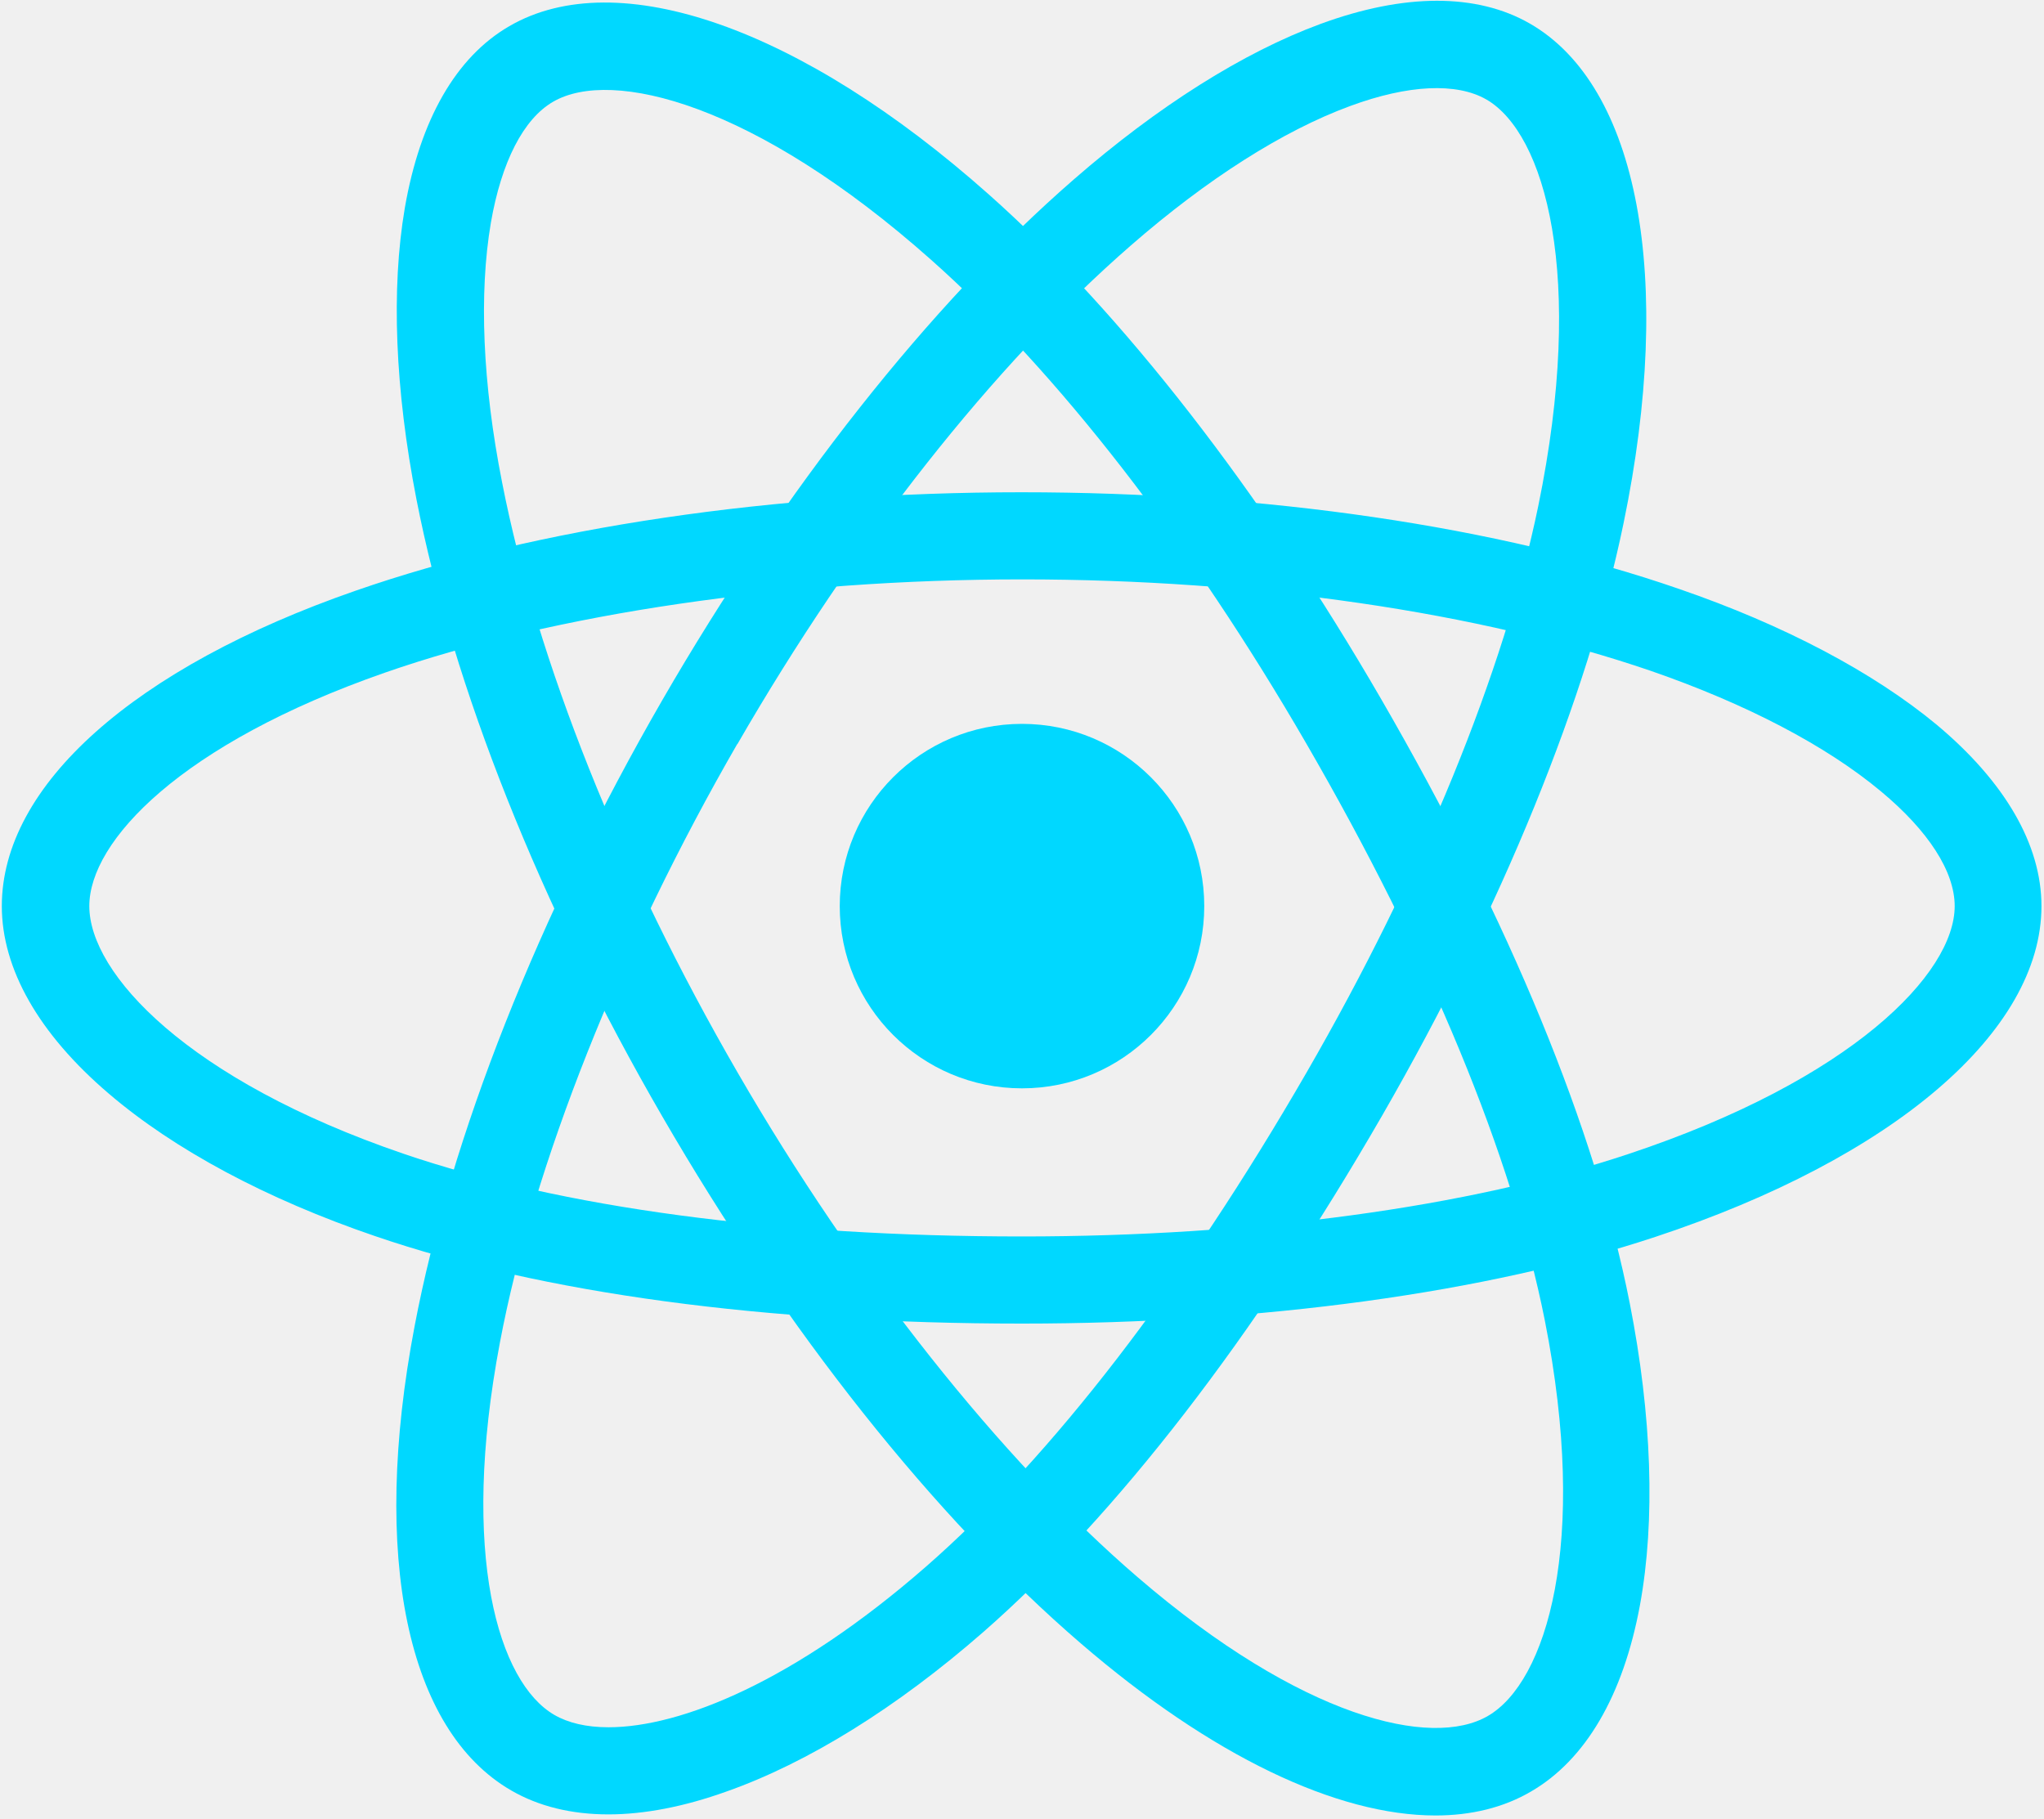
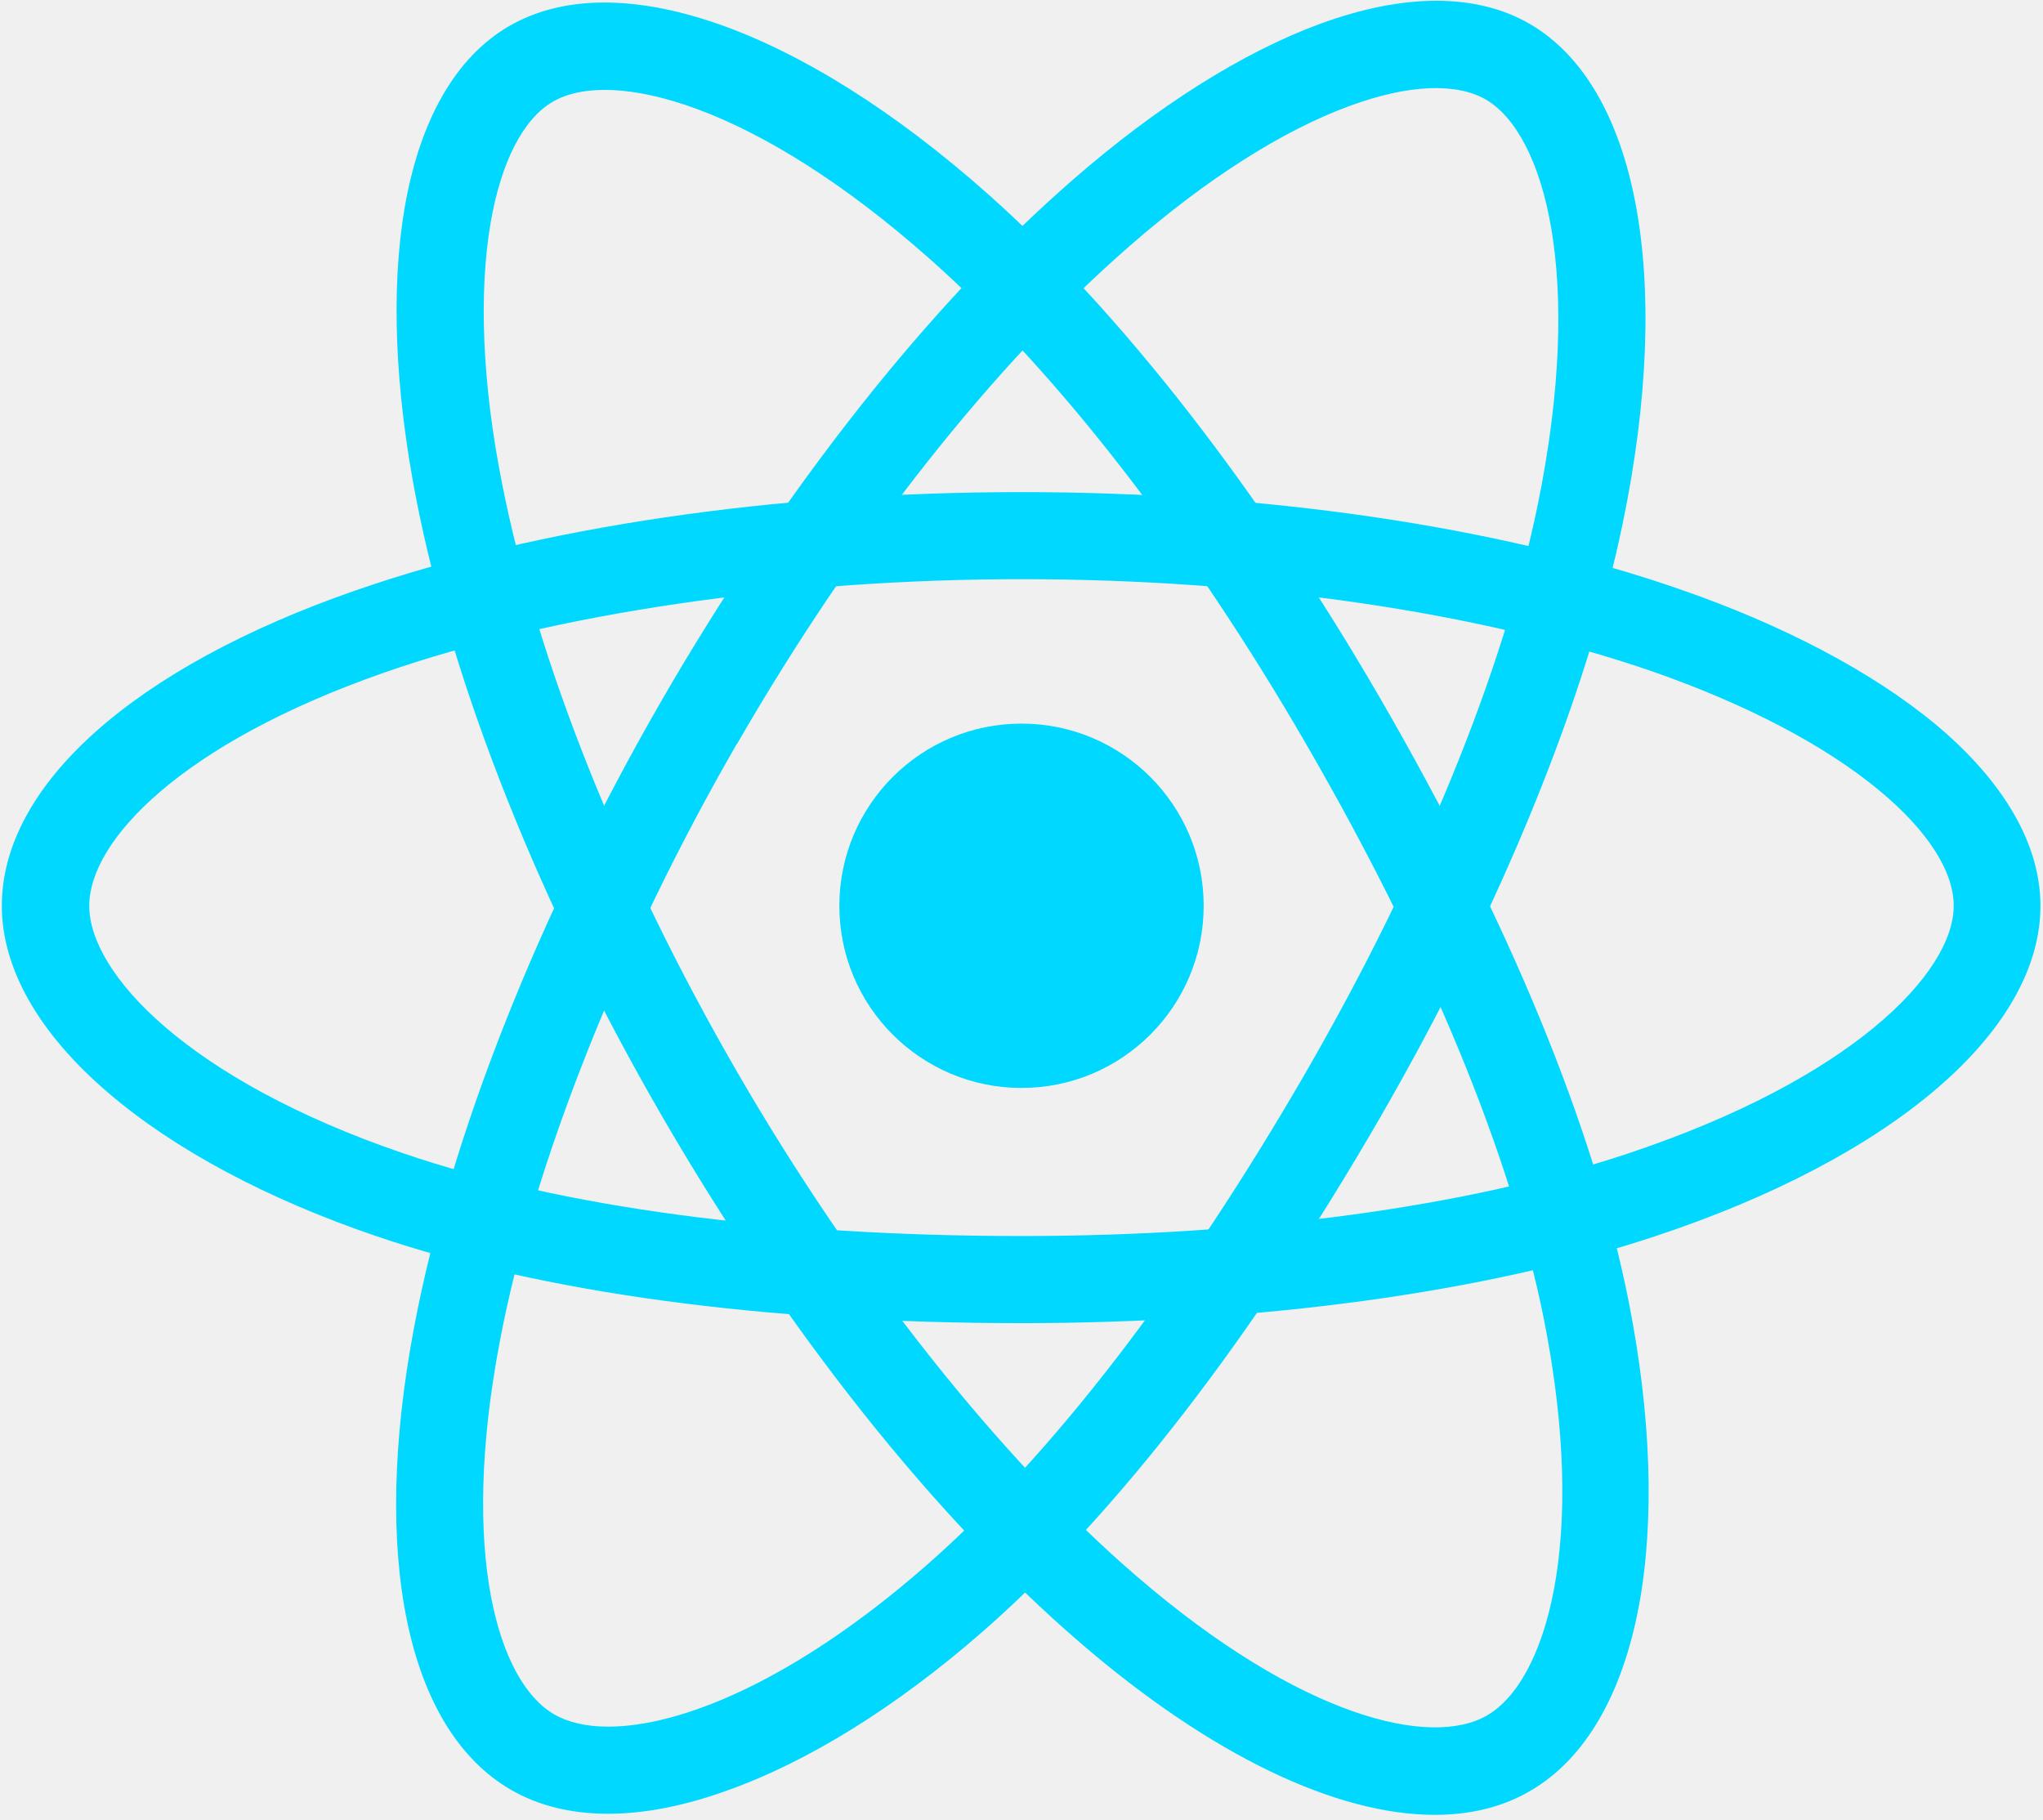
- <svg xmlns="http://www.w3.org/2000/svg" width="563" height="501" viewBox="0 0 563 501" fill="none">
-   <path d="M281.5 299.8C309.225 299.8 331.7 277.325 331.7 249.6C331.7 221.875 309.225 199.4 281.5 199.4C253.775 199.4 231.3 221.875 231.3 249.6C231.3 277.325 253.775 299.8 281.5 299.8Z" fill="#00D8FF" />
-   <path d="M281.5 364.6C211 364.6 149.4 356.3 103.3 340.5C73.4 330.3 48 316.7 29.9 301.2C10.7 284.8 0.5 266.9 0.5 249.6C0.5 216.4 36.9 183.9 98 162.7C148 145.3 213.2 135.6 281.4 135.6C348.4 135.6 412.7 145 462.4 162.2C491.5 172.2 516 185.2 533.4 199.6C552.3 215.4 562.3 232.7 562.3 249.6C562.3 284.1 521.6 319 456 340.7C409.6 356.1 347.6 364.6 281.5 364.6ZM281.5 159.6C216.8 159.6 152.8 169 106 185.3C49.8 204.9 24.6 231.7 24.6 249.6C24.6 268.2 51.7 297.5 111.1 317.8C154.7 332.7 213.7 340.6 281.5 340.6C345.1 340.6 404.4 332.6 448.5 317.9C510.2 297.4 538.4 268.1 538.4 249.6C538.4 240.1 531.2 228.9 518.1 218C503 205.4 481 193.9 454.7 184.8C407.4 168.6 345.9 159.6 281.5 159.6Z" fill="#00D8FF" />
-   <path d="M167.6 499.8C157.4 499.8 148.4 497.6 140.8 493.2C112.1 476.6 102.1 428.8 114.2 365.3C124.1 313.2 148.3 252 182.4 192.9C215.9 134.9 256.1 83.9 295.8 49.4C319 29.2 342.5 14.4 363.7 6.6C386.8 -1.9 406.8 -1.9 421.4 6.5C451.3 23.7 461.2 76.5 447.2 144.1C437.3 192.1 413.7 250 380.7 307.3C345.5 368.3 307.5 417.5 270.8 449.6C247 470.4 222.5 485.6 200.1 493.5C188.4 497.7 177.4 499.8 167.6 499.8ZM192.7 198.9L203.1 204.9C170.8 260.9 146.9 321 137.7 369.8C126.6 428.3 137.3 463.5 152.7 472.4C156.5 474.6 161.5 475.8 167.6 475.8C187.5 475.8 218.8 463.2 255 431.6C289.7 401.3 326 354.1 359.9 295.4C391.7 240.3 414.3 184.9 423.7 139.4C436.8 75.7 425.5 36.7 409.4 27.4C401.2 22.7 387.9 23.3 371.9 29.2C353.4 36 332.5 49.3 311.5 67.6C273.8 100.4 235.3 149.2 203.1 205L192.7 198.9Z" fill="#00D8FF" />
-   <path d="M395.4 500.1C368.2 500.1 333.7 483.7 297.7 452.7C257.5 418.1 216.6 366.6 182.4 307.5C148.8 249.5 124.8 189.2 114.7 137.5C108.8 107.3 107.7 79.6 111.5 57.3C115.7 33 125.6 15.7 140.3 7.2C170.1 -10.1 220.8 7.7 272.4 53.6C309 86.1 347.4 135.5 380.5 192.7C415.8 253.7 439.5 311.2 448.9 359C455 390 456 418.8 451.7 442.2C447.1 467.1 436.7 484.8 421.7 493.5C414.2 497.9 405.3 500.1 395.4 500.1ZM203.2 295.5C235.6 351.5 275.8 402.2 313.4 434.5C358.5 473.3 394.3 481.7 409.8 472.7C425.9 463.4 437.7 425.3 425.5 363.7C416.5 318.5 393.8 263.5 359.8 204.8C327.9 149.7 291.2 102.4 256.5 71.6C207.9 28.4 168.5 18.7 152.4 28C144.2 32.7 138.1 44.6 135.2 61.4C131.9 80.8 132.9 105.6 138.3 132.9C147.9 182 170.9 239.7 203.2 295.5Z" fill="#00D8FF" />
+ <svg xmlns="http://www.w3.org/2000/svg" width="64" height="57" viewBox="0 0 64 57" fill="none">
+   <g clip-path="url(#clip0)">
+     <path d="M32.001 34.08C35.152 34.08 37.707 31.526 37.707 28.374C37.707 25.222 35.152 22.667 32.001 22.667C28.849 22.667 26.294 25.222 26.294 28.374C26.294 31.526 28.849 34.08 32.001 34.08Z" fill="#00D8FF" />
+     <path d="M32 41.447C23.986 41.447 16.983 40.503 11.743 38.707C8.344 37.547 5.456 36.001 3.399 34.239C1.216 32.375 0.057 30.34 0.057 28.374C0.057 24.6 4.194 20.905 11.14 18.495C16.824 16.517 24.236 15.415 31.988 15.415C39.605 15.415 46.914 16.483 52.564 18.438C55.872 19.575 58.657 21.053 60.635 22.69C62.783 24.486 63.92 26.453 63.92 28.374C63.92 32.295 59.294 36.263 51.836 38.73C46.562 40.48 39.514 41.447 32 41.447ZM32 18.143C24.645 18.143 17.37 19.211 12.05 21.064C5.661 23.292 2.796 26.339 2.796 28.374C2.796 30.488 5.877 33.819 12.629 36.126C17.586 37.82 24.293 38.718 32 38.718C39.23 38.718 45.971 37.809 50.984 36.138C57.998 33.807 61.203 30.477 61.203 28.374C61.203 27.294 60.385 26.021 58.896 24.782C57.179 23.349 54.678 22.042 51.689 21.007C46.312 19.166 39.321 18.143 32 18.143Z" fill="#00D8FF" />
+     <path d="M19.052 56.816C17.893 56.816 16.87 56.566 16.006 56.065C12.743 54.178 11.607 48.745 12.982 41.526C14.108 35.604 16.859 28.647 20.735 21.928C24.543 15.335 29.113 9.537 33.626 5.616C36.263 3.319 38.935 1.637 41.344 0.75C43.971 -0.216 46.244 -0.216 47.904 0.739C51.303 2.694 52.428 8.696 50.837 16.381C49.711 21.837 47.028 28.419 43.277 34.933C39.276 41.867 34.956 47.46 30.784 51.109C28.078 53.474 25.293 55.201 22.747 56.099C21.417 56.577 20.167 56.816 19.052 56.816ZM21.906 22.61L23.088 23.292C19.416 29.658 16.699 36.49 15.654 42.038C14.392 48.688 15.608 52.689 17.359 53.701C17.791 53.951 18.359 54.087 19.052 54.087C21.315 54.087 24.873 52.655 28.988 49.063C32.932 45.618 37.059 40.253 40.913 33.58C44.528 27.317 47.097 21.019 48.165 15.847C49.654 8.605 48.37 4.172 46.54 3.115C45.607 2.58 44.096 2.649 42.277 3.319C40.174 4.092 37.798 5.604 35.411 7.685C31.125 11.413 26.748 16.961 23.088 23.304L21.906 22.61Z" fill="#00D8FF" />
+     <path d="M44.948 56.85C41.856 56.85 37.934 54.985 33.841 51.461C29.272 47.528 24.622 41.674 20.734 34.956C16.915 28.362 14.187 21.508 13.039 15.63C12.368 12.197 12.243 9.049 12.675 6.514C13.152 3.751 14.278 1.785 15.949 0.818C19.336 -1.148 25.1 0.875 30.965 6.093C35.126 9.788 39.491 15.403 43.254 21.905C47.267 28.84 49.961 35.376 51.029 40.81C51.723 44.334 51.836 47.608 51.348 50.268C50.825 53.098 49.642 55.111 47.937 56.099C47.085 56.6 46.073 56.85 44.948 56.85ZM23.099 33.591C26.782 39.957 31.352 45.721 35.626 49.392C40.753 53.803 44.822 54.758 46.584 53.735C48.415 52.678 49.756 48.347 48.369 41.344C47.346 36.206 44.766 29.954 40.901 23.281C37.274 17.017 33.102 11.64 29.158 8.139C23.633 3.228 19.154 2.126 17.324 3.183C16.392 3.717 15.699 5.07 15.369 6.98C14.994 9.185 15.107 12.004 15.721 15.108C16.813 20.689 19.427 27.248 23.099 33.591Z" fill="#00D8FF" />
+   </g>
+   <defs>
+     <clipPath id="clip0">
+       <rect width="64" height="56.952" fill="white" />
+     </clipPath>
+   </defs>
</svg>
